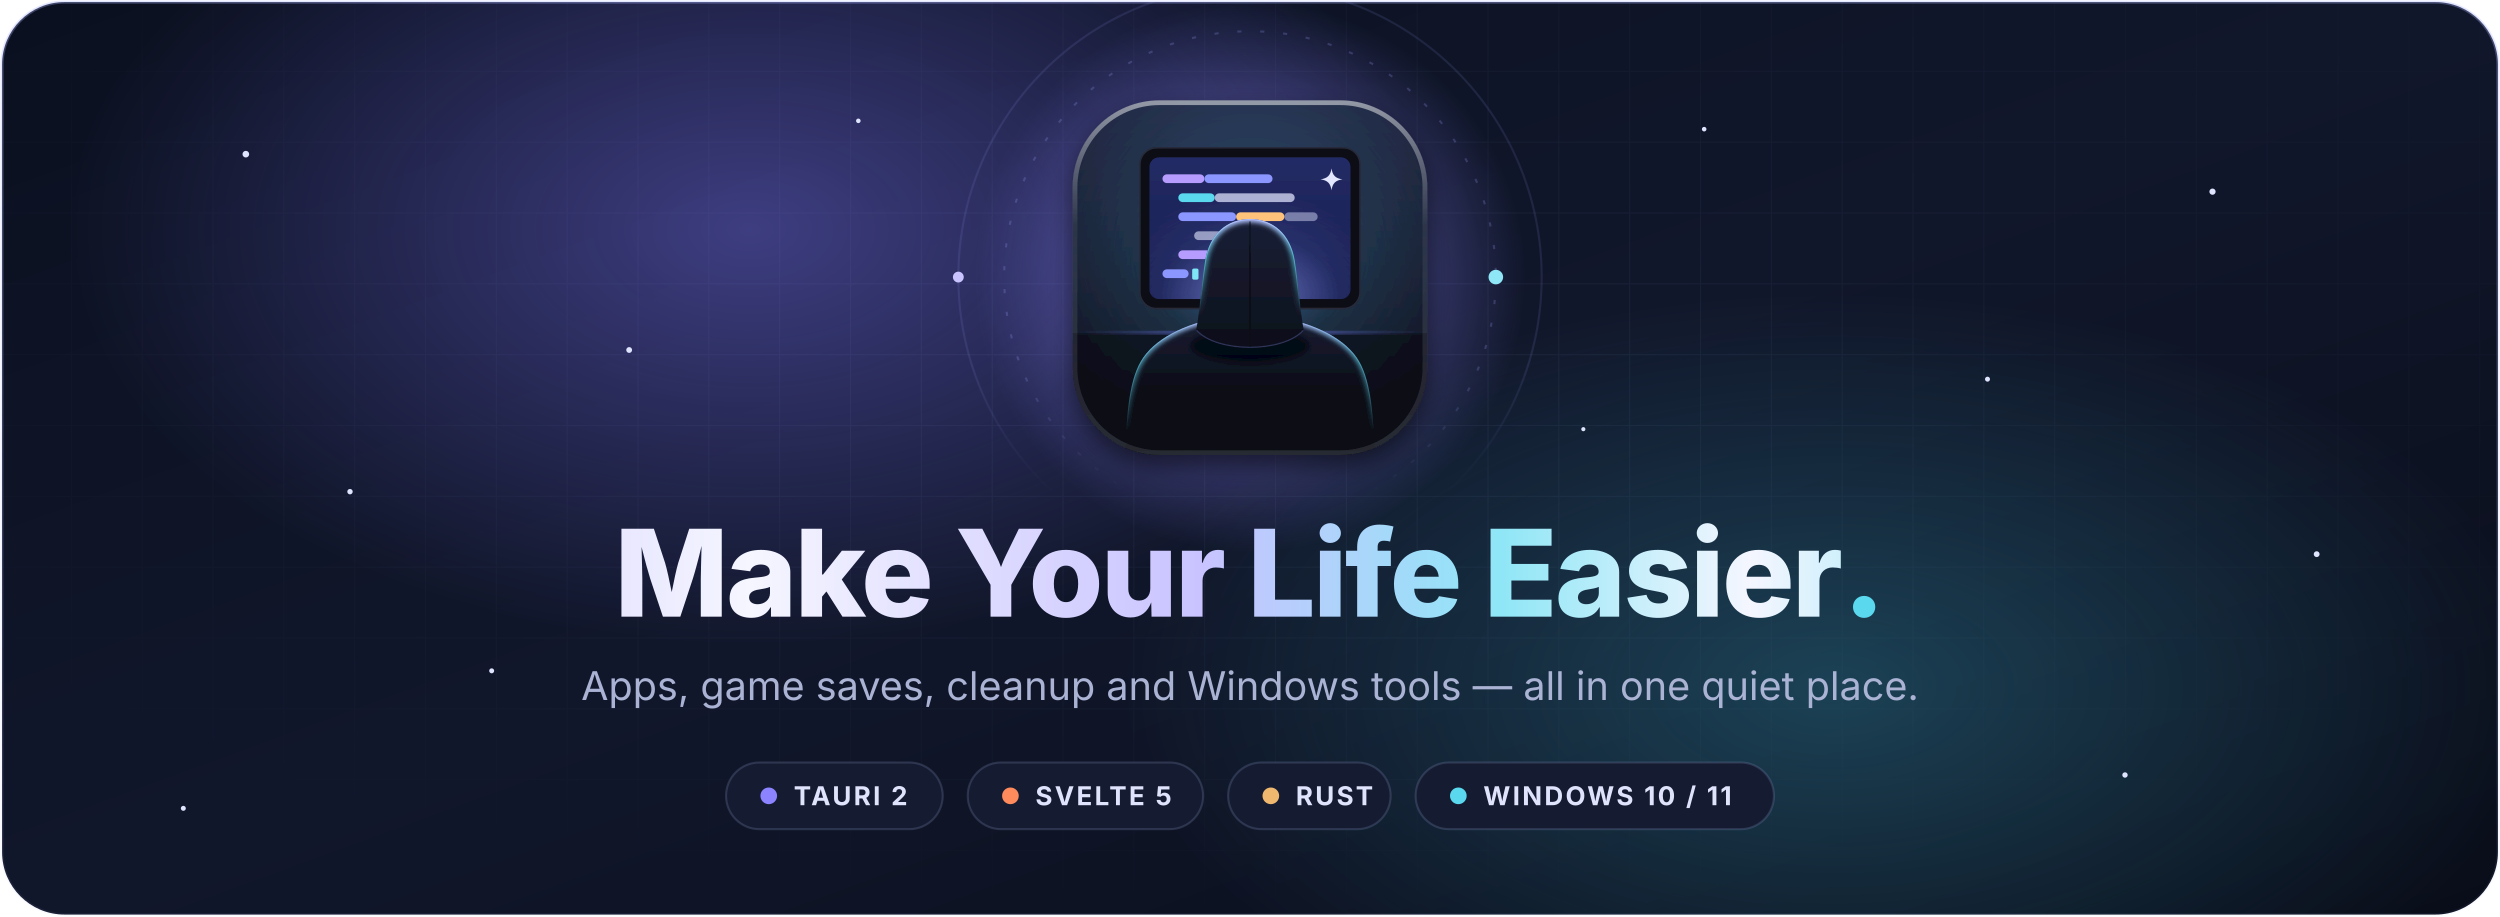
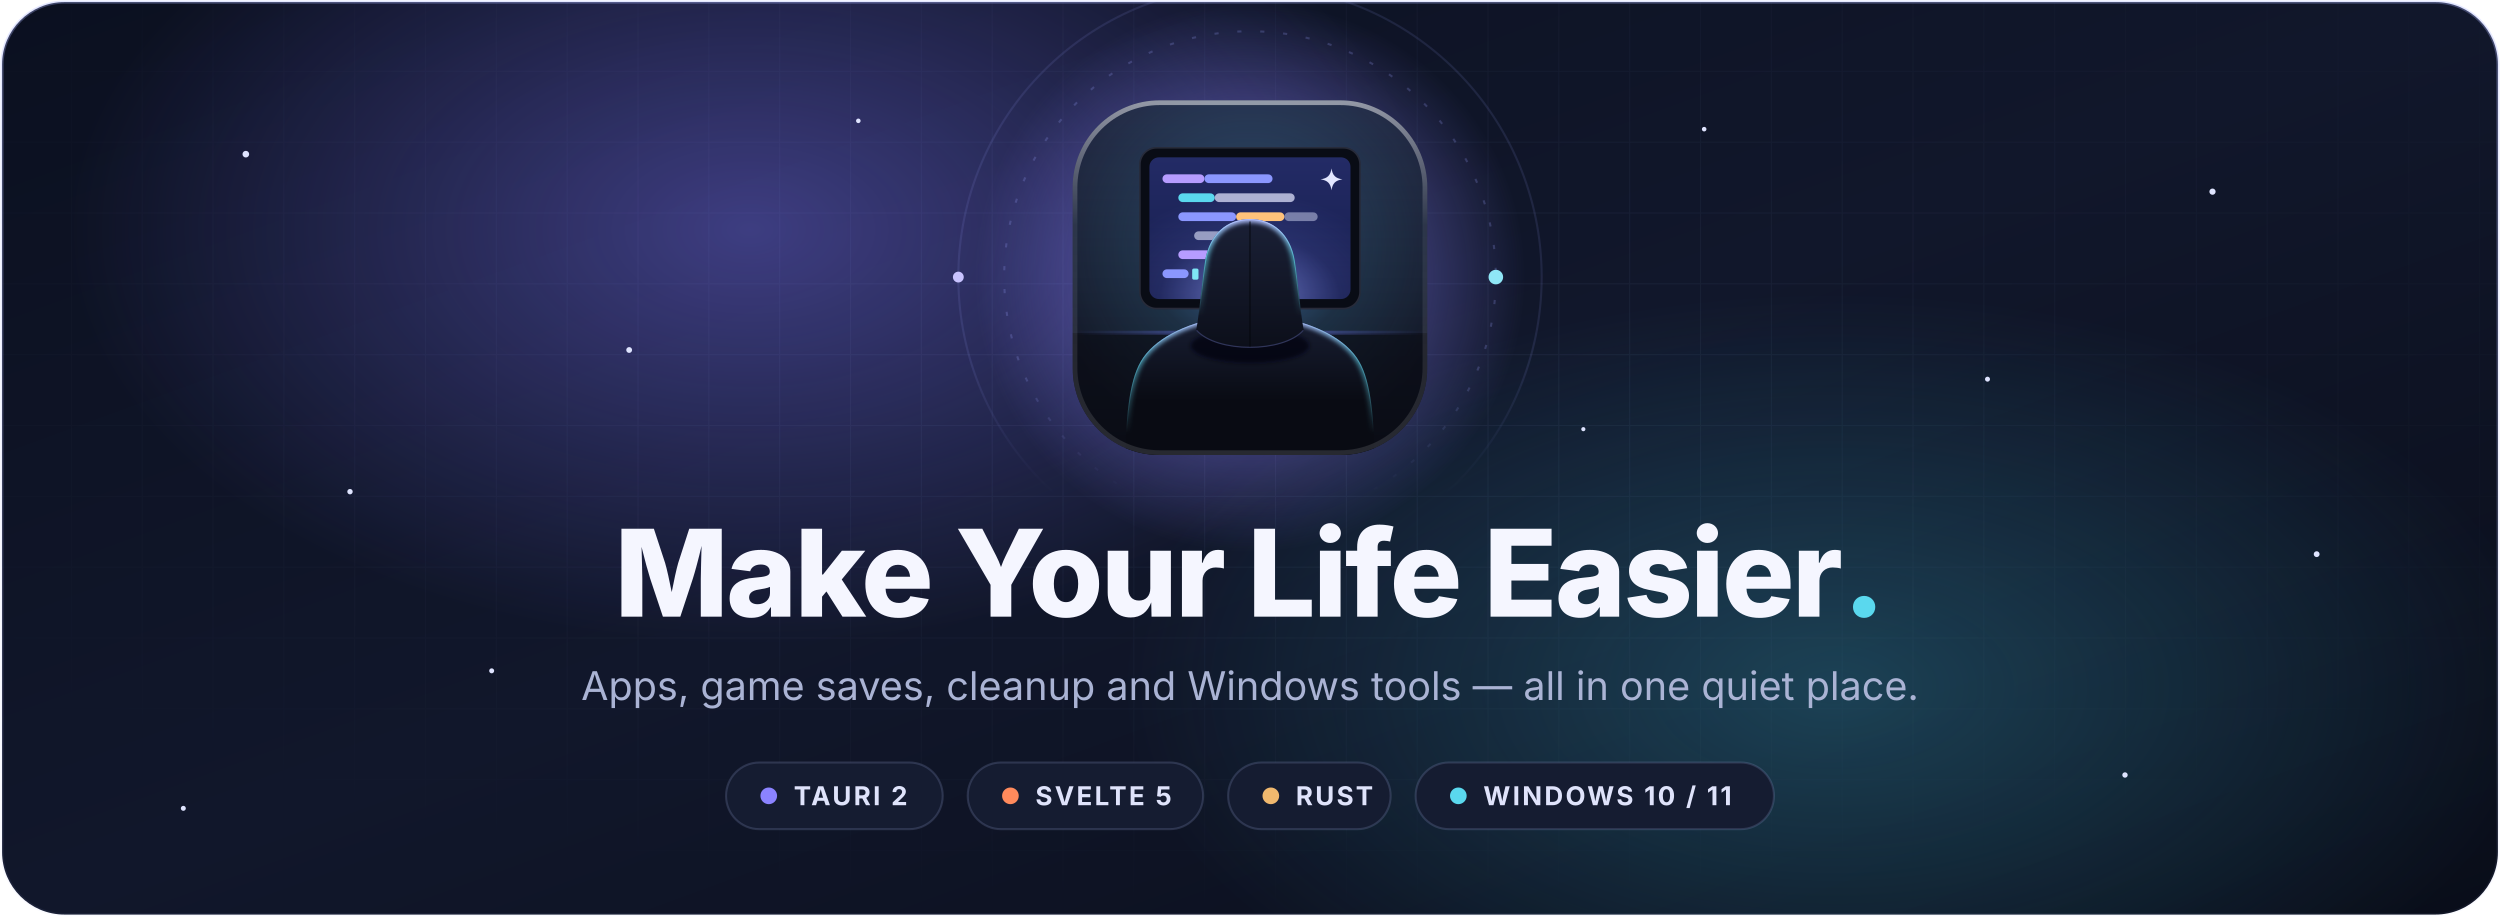
<svg xmlns="http://www.w3.org/2000/svg" width="1200" height="440" viewBox="0 0 1200 440" role="img" aria-labelledby="t d">
  <style>
    .glow-a { animation: drift-a 14s ease-in-out infinite alternate; }
    .glow-b { animation: drift-b 17s ease-in-out infinite alternate; }
    .star { animation: twinkle 4s ease-in-out infinite; }
    .halo { transform-box: fill-box; transform-origin: center; animation: pulse 4.5s ease-in-out infinite; }
    .orbit { transform-origin: 600px 133px; animation: spin 26s linear infinite; }
    .orbit.rev { animation-duration: 38s; animation-direction: reverse; }
    .ln { transform-box: fill-box; transform-origin: left center; animation: type 7s cubic-bezier(.3,.7,.3,1) infinite both; }
    .cursor { animation: blink 1s steps(1) infinite; }
    .spark { transform-box: fill-box; transform-origin: center; animation: sparkle 3.2s ease-in-out infinite; }
    .coder { animation: bob 2.4s ease-in-out infinite; }
    .screen-glow { animation: flicker 5s ease-in-out infinite; }
    .chip-dot { transform-box: fill-box; transform-origin: center; animation: pulse 2.6s ease-in-out infinite; }
    .rise { animation: rise 1s cubic-bezier(.2,.8,.2,1) both; }
    @keyframes drift-a { to { transform: translate(90px, 30px); } }
    @keyframes drift-b { to { transform: translate(-110px, -26px); } }
    @keyframes twinkle { 0%, 100% { opacity: .15; } 50% { opacity: .9; } }
    @keyframes pulse { 0%, 100% { transform: scale(.92); opacity: .65; } 50% { transform: scale(1.06); opacity: 1; } }
    @keyframes spin { to { transform: rotate(360deg); } }
    @keyframes type {
      0% { transform: scaleX(0); opacity: 1; }
      9% { transform: scaleX(1); }
      82% { transform: scaleX(1); opacity: 1; }
      92%, 100% { transform: scaleX(1); opacity: 0; }
    }
    @keyframes blink { 50% { opacity: 0; } }
    @keyframes sparkle { 0%, 100% { transform: scale(.7) rotate(0deg); opacity: .6; } 50% { transform: scale(1.15) rotate(90deg); opacity: 1; } }
    @keyframes bob { 0%, 100% { transform: translateY(0); } 50% { transform: translateY(-14px); } }
    @keyframes flicker { 0%, 100% { opacity: .8; } 45% { opacity: 1; } 55% { opacity: .7; } }
    @keyframes rise { from { opacity: 0; transform: translateY(14px); } }
    @media (prefers-reduced-motion: reduce) { * { animation: none !important; } }
  </style>
  <defs>
    <linearGradient id="bg" x1="0" y1="0" x2="1" y2="1">
      <stop stop-color="#0b1020" />
      <stop offset=".5" stop-color="#11172b" />
      <stop offset="1" stop-color="#090d19" />
    </linearGradient>
    <radialGradient id="glow-indigo">
      <stop stop-color="#7f76ff" stop-opacity=".42" />
      <stop offset="1" stop-color="#7f76ff" stop-opacity="0" />
    </radialGradient>
    <radialGradient id="glow-cyan">
      <stop stop-color="#45c8e6" stop-opacity=".26" />
      <stop offset="1" stop-color="#45c8e6" stop-opacity="0" />
    </radialGradient>
    <radialGradient id="halo">
      <stop offset=".45" stop-color="#8b83ff" stop-opacity=".42" />
      <stop offset="1" stop-color="#8b83ff" stop-opacity="0" />
    </radialGradient>
    <radialGradient id="grid-fade" cx=".5" cy=".38" r=".62">
      <stop stop-color="#fff" />
      <stop offset="1" stop-color="#fff" stop-opacity="0" />
    </radialGradient>
    <mask id="grid-mask">
      <rect width="1200" height="440" fill="url(#grid-fade)" />
    </mask>
    <pattern id="grid" width="34" height="34" patternUnits="userSpaceOnUse">
      <path d="M34 0H0v34" fill="none" stroke="#8e9bd0" stroke-opacity=".09" />
    </pattern>
    <linearGradient id="title" x1="360" y1="0" x2="840" y2="0" gradientUnits="userSpaceOnUse" spreadMethod="reflect">
      <stop stop-color="#f5f6ff" />
      <stop offset=".45" stop-color="#c9c3ff" />
      <stop offset=".75" stop-color="#8fe6f6" />
      <stop offset="1" stop-color="#f5f6ff" />
-       <animateTransform attributeName="gradientTransform" type="translate" values="0 0; 480 0" dur="7s" repeatCount="indefinite" />
    </linearGradient>
    <linearGradient id="frame" x1="0" y1="0" x2="0" y2="1">
      <stop stop-color="#aab4ff" stop-opacity=".32" />
      <stop offset="1" stop-color="#aab4ff" stop-opacity=".06" />
    </linearGradient>
    <linearGradient id="orbit-fade-g" x1="0" y1="0" x2="0" y2="440" gradientUnits="userSpaceOnUse">
      <stop offset="0" stop-color="#fff" />
      <stop offset=".4" stop-color="#fff" />
      <stop offset=".54" stop-color="#fff" stop-opacity="0" />
    </linearGradient>
    <mask id="orbit-fade">
      <rect width="1200" height="440" fill="url(#orbit-fade-g)" />
    </mask>
    <clipPath id="card">
      <rect x="1" y="1" width="1198" height="438" rx="30" />
    </clipPath>
    <linearGradient id="i-bg" x1="0" y1="0" x2="0" y2="1">
      <stop offset="0" stop-color="#232a45" />
      <stop offset="1" stop-color="#0c0f18" />
    </linearGradient>
    <radialGradient id="i-spill" cx=".5" cy=".42" r=".58">
      <stop offset="0" stop-color="#6f7dff" stop-opacity=".6" />
      <stop offset=".5" stop-color="#4fb8e8" stop-opacity=".14" />
      <stop offset="1" stop-color="#4fb8e8" stop-opacity="0" />
    </radialGradient>
    <linearGradient id="i-rim" x1="0" y1="0" x2="0" y2="1">
      <stop offset="0" stop-color="#fff" stop-opacity=".5" />
      <stop offset=".35" stop-color="#fff" stop-opacity=".07" />
      <stop offset="1" stop-color="#fff" stop-opacity=".12" />
    </linearGradient>
    <linearGradient id="i-screen" x1="0" y1="0" x2="0" y2="1">
      <stop offset="0" stop-color="#232b66" />
      <stop offset="1" stop-color="#161c4a" />
    </linearGradient>
    <radialGradient id="i-screen-glow" cx=".5" cy="1" r=".75">
      <stop offset="0" stop-color="#a3b0ff" stop-opacity=".7" />
      <stop offset=".6" stop-color="#7f8fff" stop-opacity=".12" />
      <stop offset="1" stop-color="#7f8fff" stop-opacity="0" />
    </radialGradient>
    <linearGradient id="i-desk" x1="0" y1="0" x2="1" y2="0">
      <stop offset="0" stop-color="#3a4380" stop-opacity="0" />
      <stop offset=".5" stop-color="#5a66c8" />
      <stop offset="1" stop-color="#3a4380" stop-opacity="0" />
    </linearGradient>
    <linearGradient id="i-hood" x1="0" y1="0" x2="0" y2="1">
      <stop offset="0" stop-color="#1a2036" />
      <stop offset="1" stop-color="#0c0f1a" />
    </linearGradient>
    <linearGradient id="i-torso" x1="0" y1="0" x2="0" y2="1">
      <stop offset="0" stop-color="#181e33" />
      <stop offset=".55" stop-color="#090b13" />
    </linearGradient>
    <linearGradient id="i-edge" x1="0" y1="0" x2="0" y2="1">
      <stop offset="0" stop-color="#b3bfff" />
      <stop offset=".3" stop-color="#5fd4ec" stop-opacity=".6" />
      <stop offset=".75" stop-color="#5fd4ec" stop-opacity="0" />
    </linearGradient>
    <filter id="i-soft" x="-20%" y="-20%" width="140%" height="140%">
      <feGaussianBlur stdDeviation="6" />
    </filter>
    <filter id="blur" x="-50%" y="-50%" width="200%" height="200%">
      <feGaussianBlur stdDeviation="28" />
    </filter>
    <filter id="shadow" x="-30%" y="-30%" width="160%" height="170%">
      <feDropShadow dx="0" dy="26" stdDeviation="30" flood-color="#000" flood-opacity=".55" />
    </filter>
    <clipPath id="i-tile">
      <rect x="64" y="64" width="896" height="896" rx="220" />
    </clipPath>
    <path id="i-hood-shape" d="M512 364C454 364 410 402 399 468C390 522 386 592 376 646C428 704 596 704 648 646C638 592 634 522 625 468C614 402 570 364 512 364Z" />
    <path id="i-torso-shape" d="M440 612C346 628 268 668 236 724C206 776 198 866 196 1000H828C826 866 818 776 788 724C756 668 678 628 584 612Z" />
    <clipPath id="i-hood-clip">
      <use href="#i-hood-shape" />
    </clipPath>
    <clipPath id="i-torso-clip">
      <use href="#i-torso-shape" />
    </clipPath>
  </defs>
  <g clip-path="url(#card)">
    <rect width="1200" height="440" fill="url(#bg)" />
    <rect width="1200" height="440" fill="url(#grid)" mask="url(#grid-mask)" />
    <ellipse class="glow-a" cx="360" cy="110" rx="330" ry="200" fill="url(#glow-indigo)" />
    <ellipse class="glow-b" cx="880" cy="330" rx="340" ry="190" fill="url(#glow-cyan)" />
    <g fill="#dfe4ff">
      <circle class="star" cx="118" cy="74" r="1.6" />
      <circle class="star" cx="236" cy="322" r="1.2" style="animation-delay:-1.2s" />
      <circle class="star" cx="302" cy="168" r="1.4" style="animation-delay:-2.6s" />
      <circle class="star" cx="412" cy="58" r="1.1" style="animation-delay:-.6s" />
      <circle class="star" cx="168" cy="236" r="1.3" style="animation-delay:-3.1s" />
      <circle class="star" cx="1062" cy="92" r="1.5" style="animation-delay:-1.8s" />
      <circle class="star" cx="954" cy="182" r="1.2" style="animation-delay:-.3s" />
      <circle class="star" cx="1112" cy="266" r="1.4" style="animation-delay:-2.2s" />
      <circle class="star" cx="818" cy="62" r="1.1" style="animation-delay:-3.5s" />
      <circle class="star" cx="1020" cy="372" r="1.3" style="animation-delay:-1s" />
      <circle class="star" cx="88" cy="388" r="1.2" style="animation-delay:-2.9s" />
      <circle class="star" cx="760" cy="206" r="1" style="animation-delay:-1.5s" />
    </g>
    <circle class="halo" cx="600" cy="133" r="132" fill="url(#halo)" />
    <g mask="url(#orbit-fade)">
      <g class="orbit">
        <ellipse cx="600" cy="133" rx="118" ry="118" fill="none" stroke="#9aa4ff" stroke-opacity=".22" stroke-dasharray="2 9" />
        <circle cx="718" cy="133" r="3.5" fill="#8fe6f6" />
      </g>
      <g class="orbit rev">
        <ellipse cx="600" cy="133" rx="140" ry="140" fill="none" stroke="#9aa4ff" stroke-opacity=".12" />
        <circle cx="460" cy="133" r="2.6" fill="#c9c3ff" />
      </g>
    </g>
-     <g transform="translate(502.7 36) scale(.19)" filter="url(#shadow)">
+     <g transform="translate(502.7 36) scale(.19)">
      <rect x="64" y="64" width="896" height="896" rx="220" fill="url(#i-bg)" />
      <g clip-path="url(#i-tile)">
        <rect x="64" y="64" width="896" height="896" fill="url(#i-spill)" />
        <rect x="64" y="652" width="896" height="308" fill="#080a12" opacity=".6" />
        <rect x="64" y="646" width="896" height="10" fill="url(#i-desk)" />
        <rect x="232" y="182" width="560" height="410" rx="44" fill="#090c15" />
        <rect x="234" y="184" width="556" height="406" rx="42" fill="none" stroke="#c8d0ff" stroke-opacity=".16" stroke-width="4" />
        <rect x="258" y="208" width="508" height="358" rx="24" fill="url(#i-screen)" />
        <rect class="screen-glow" x="258" y="208" width="508" height="358" rx="24" fill="url(#i-screen-glow)" />
        <g stroke-linecap="round" stroke-width="22">
          <path class="ln" d="M302 262h84" stroke="#b69cff" />
          <path class="ln" d="M408 262h150" stroke="#8b97ff" style="animation-delay:.25s" />
          <path class="ln" d="M342 310h70" stroke="#5ad8ee" style="animation-delay:.5s" />
          <path class="ln" d="M434 310h180" stroke="#e3e7ff" stroke-opacity=".72" style="animation-delay:.75s" />
          <path class="ln" d="M342 358h124" stroke="#8b97ff" style="animation-delay:1s" />
          <path class="ln" d="M488 358h100" stroke="#ffc27a" style="animation-delay:1.25s" />
          <path class="ln" d="M610 358h62" stroke="#e3e7ff" stroke-opacity=".45" style="animation-delay:1.5s" />
          <path class="ln" d="M382 406h116" stroke="#e3e7ff" stroke-opacity=".6" style="animation-delay:1.75s" />
          <path class="ln" d="M342 454h64" stroke="#b69cff" style="animation-delay:2s" />
          <path class="ln" d="M302 502h44" stroke="#8b97ff" style="animation-delay:2.25s" />
        </g>
        <rect class="cursor" x="366" y="489" width="16" height="28" rx="4" fill="#7ee6f5" />
        <path class="spark" d="M718 236c2.6 17.6 10 25 27.6 27.6-17.6 2.6-25 10-27.6 27.6-2.6-17.6-10-25-27.6-27.6 17.6-2.6 25-10 27.6-27.6z" fill="#e3e7ff" />
        <g class="coder">
          <use href="#i-torso-shape" fill="url(#i-torso)" />
          <g clip-path="url(#i-torso-clip)">
            <use href="#i-torso-shape" fill="none" stroke="url(#i-edge)" stroke-width="14" filter="url(#i-soft)" />
            <use href="#i-torso-shape" fill="none" stroke="url(#i-edge)" stroke-width="5" opacity=".7" />
            <ellipse cx="512" cy="684" rx="150" ry="44" fill="#04060b" opacity=".7" filter="url(#i-soft)" />
          </g>
          <use href="#i-hood-shape" fill="url(#i-hood)" />
          <g clip-path="url(#i-hood-clip)">
            <use href="#i-hood-shape" fill="none" stroke="url(#i-edge)" stroke-width="16" filter="url(#i-soft)" />
            <use href="#i-hood-shape" fill="none" stroke="url(#i-edge)" stroke-width="5" />
            <path d="M512 370V690" stroke="#04060b" stroke-opacity=".45" stroke-width="5" />
            <path d="M376 646C428 704 596 704 648 646" fill="none" stroke="#8b97ff" stroke-opacity=".28" stroke-width="6" />
          </g>
        </g>
      </g>
      <rect x="70" y="70" width="884" height="884" rx="214" fill="none" stroke="url(#i-rim)" stroke-width="12" />
    </g>
    <g font-family="'Segoe UI Variable Display', 'Segoe UI', Inter, system-ui, -apple-system, Helvetica, Arial, sans-serif" text-anchor="middle">
-       <text class="rise" x="600" y="296" font-size="58" font-weight="800" letter-spacing="-1.2" fill="url(#title)">Make Your Life Easier<tspan fill="#5ad8ee">.</tspan>
+       <text x="600" y="296" font-size="58" font-weight="800" letter-spacing="-1.2" fill="#f5f6ff" text-rendering="geometricPrecision">Make Your Life Easier<tspan fill="#5ad8ee">.</tspan>
      </text>
      <text class="rise" x="600" y="336" font-size="19" fill="#aab3d4" style="animation-delay:.15s">Apps, game saves, cleanup and Windows tools — all in one quiet place.</text>
    </g>
    <g class="rise" font-family="'Segoe UI', Inter, system-ui, Helvetica, Arial, sans-serif" font-size="12.5" font-weight="700" letter-spacing="1.1" style="animation-delay:.3s">
      <rect x="348.5" y="366" width="104" height="32" rx="16" fill="#151c31" stroke="#8e9bd0" stroke-opacity=".22" />
      <circle class="chip-dot" cx="369" cy="382" r="4" fill="#8b83ff" />
      <text x="381" y="386.5" fill="#dfe3fb">TAURI 2</text>
      <rect x="464.5" y="366" width="113" height="32" rx="16" fill="#151c31" stroke="#8e9bd0" stroke-opacity=".22" />
      <circle class="chip-dot" cx="485" cy="382" r="4" fill="#ff8a5c" style="animation-delay:-.6s" />
      <text x="497" y="386.5" fill="#dfe3fb">SVELTE 5</text>
      <rect x="589.5" y="366" width="78" height="32" rx="16" fill="#151c31" stroke="#8e9bd0" stroke-opacity=".22" />
      <circle class="chip-dot" cx="610" cy="382" r="4" fill="#f0b86e" style="animation-delay:-1.2s" />
      <text x="622" y="386.5" fill="#dfe3fb">RUST</text>
      <rect x="679.5" y="366" width="172" height="32" rx="16" fill="#151c31" stroke="#8e9bd0" stroke-opacity=".22" />
      <circle class="chip-dot" cx="700" cy="382" r="4" fill="#5ad8ee" style="animation-delay:-1.8s" />
      <text x="712" y="386.5" fill="#dfe3fb">WINDOWS 10 / 11</text>
    </g>
  </g>
  <rect x="1" y="1" width="1198" height="438" rx="30" fill="none" stroke="url(#frame)" stroke-width="1.5" />
</svg>
